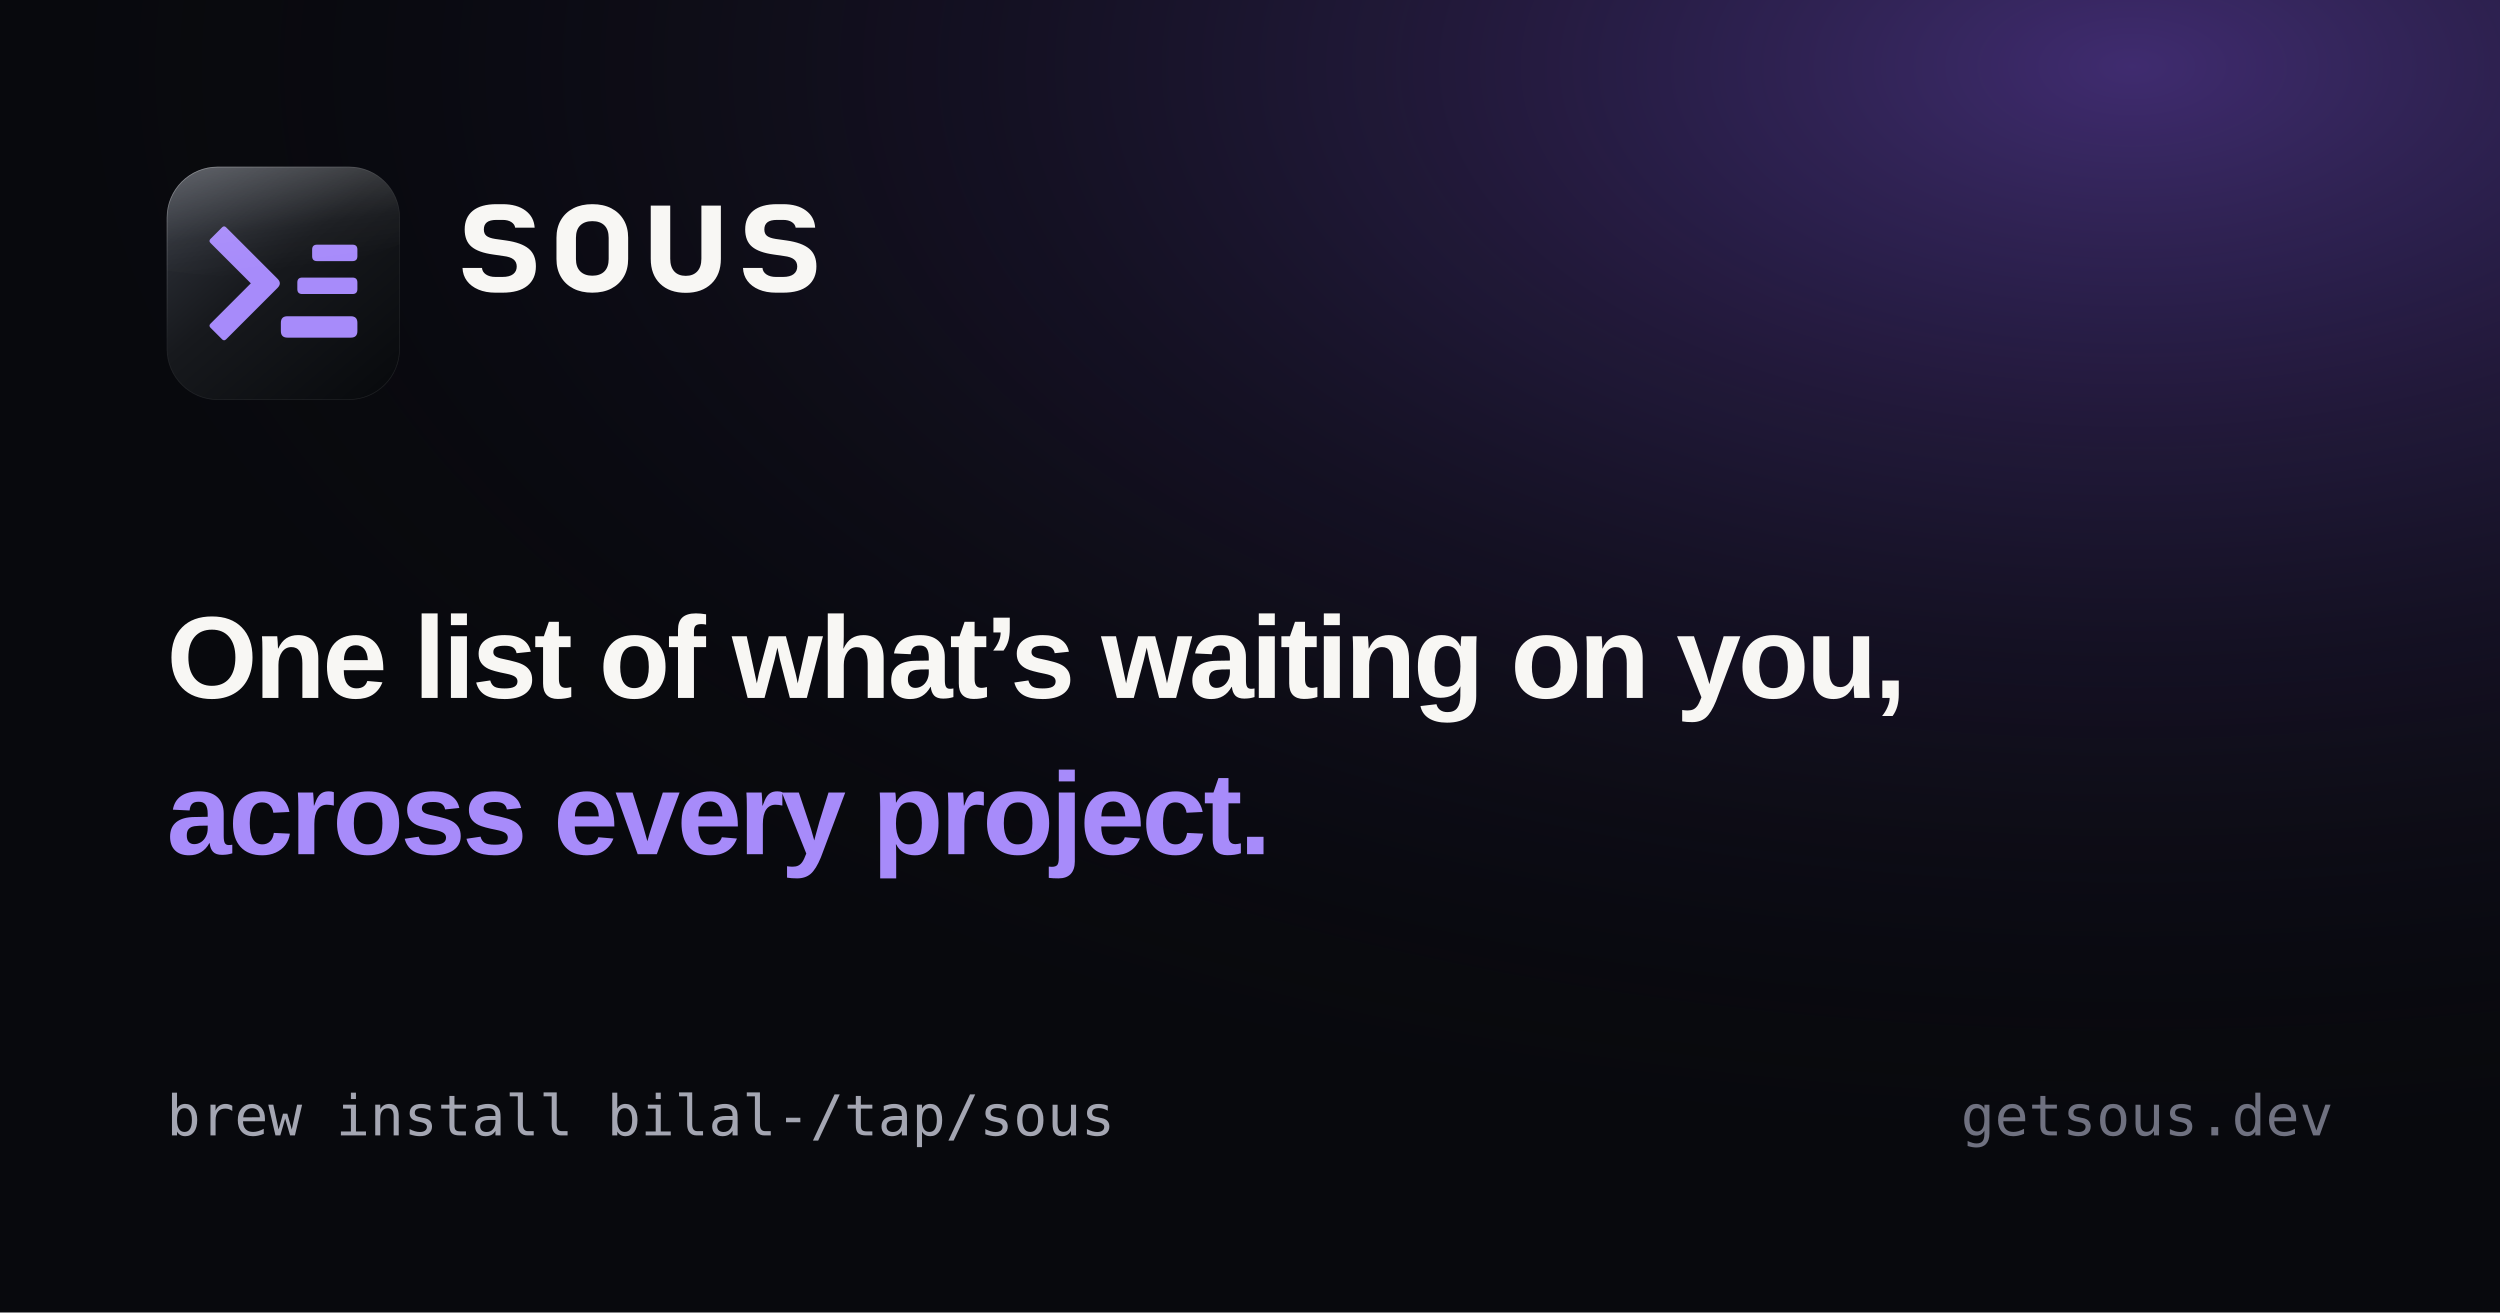
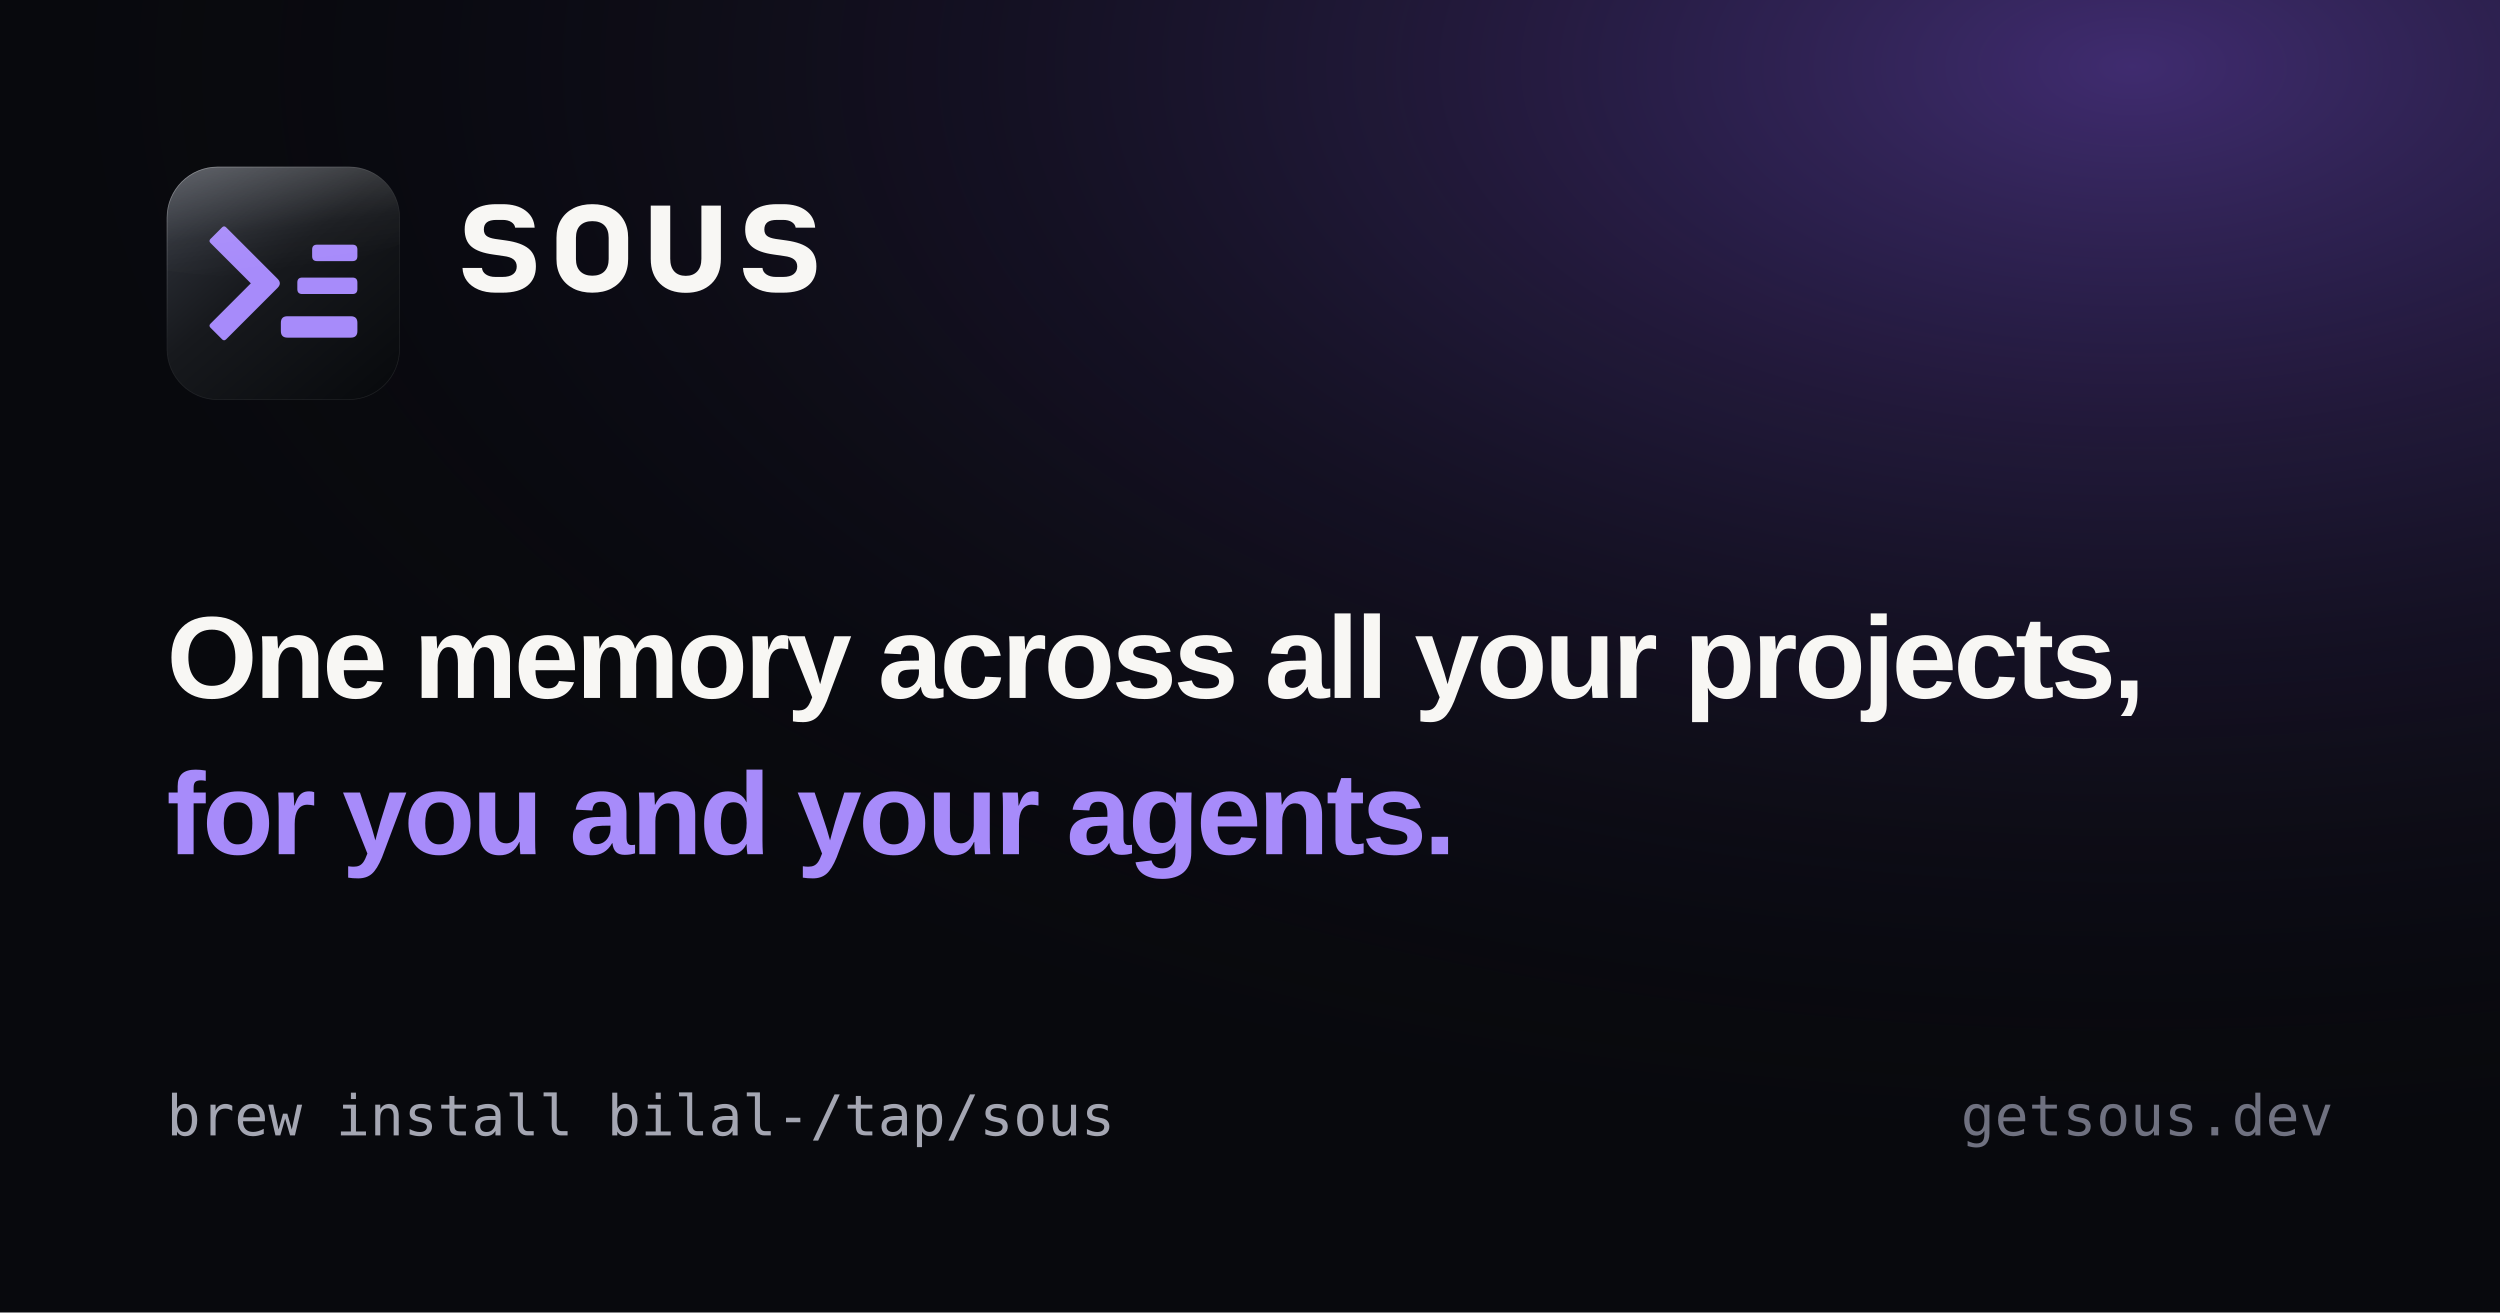
<svg xmlns="http://www.w3.org/2000/svg" viewBox="0 0 1200 630">
  <defs>
    <radialGradient id="glow" cx="0.85" cy="0.05" r="0.85">
      <stop offset="0" stop-color="#8B5CF6" stop-opacity=".42" />
      <stop offset="1" stop-color="#08090D" stop-opacity="0" />
    </radialGradient>
  </defs>
  <rect width="1200" height="630" fill="#08090D" />
  <rect width="1200" height="630" fill="url(#glow)" />
  <svg x="80" y="80" width="112" height="112" viewBox="0 0 1024 1024">
    <defs>
      <linearGradient id="plate" x1="0" y1="0" x2="0.85" y2="1">
        <stop stop-color="#353942" />
        <stop offset="0.48" stop-color="#17191D" />
        <stop offset="1" stop-color="#090B0E" />
      </linearGradient>
      <linearGradient id="glass" x1="0" y1="0" x2="0.3" y2="1">
        <stop stop-color="#FFFFFF" stop-opacity="0.22" />
        <stop offset="0.65" stop-color="#FFFFFF" stop-opacity="0.035" />
        <stop offset="1" stop-color="#FFFFFF" stop-opacity="0" />
      </linearGradient>
      <linearGradient id="rim" x1="0" y1="0" x2="0.7" y2="1">
        <stop stop-color="#FFFFFF" stop-opacity="0.35" />
        <stop offset="0.5" stop-color="#FFFFFF" stop-opacity="0.04" />
        <stop offset="1" stop-color="#FFFFFF" stop-opacity="0.09" />
      </linearGradient>
    </defs>
    <rect width="1024" height="1024" rx="224" fill="url(#plate)" />
    <g transform="translate(187 259.2222) scale(1.805556)">
      <path d="M31 4Q36 -1 41 4L166 129Q177 140 166 151L41 276Q36 281 31 276L3 248Q-2 243 3 238L101 140L3 42Q-2 37 3 32Z" fill="#A78BFA" />
      <path d="M190 220H344Q360 220 360 236V256Q360 272 344 272H190Q174 272 174 256V236Q174 220 190 220Z" fill="#A78BFA" />
      <path d="M226 126H348Q360 126 360 138V154Q360 166 348 166H226Q214 166 214 154V138Q214 126 226 126Z" fill="#A78BFA" />
      <path d="M262 46H348Q360 46 360 58V74Q360 86 348 86H262Q250 86 250 74V58Q250 46 262 46Z" fill="#A78BFA" />
    </g>
    <clipPath id="tileClip">
      <rect width="1024" height="1024" rx="224" />
    </clipPath>
    <g clip-path="url(#tileClip)">
      <path d="M0 0H1024V340Q530 540 0 455Z" fill="url(#glass)" />
      <rect x="2" y="2" width="1020" height="1020" rx="222" fill="none" stroke="url(#rim)" stroke-width="3" />
    </g>
  </svg>
  <g transform="translate(222 98) scale(0.34)">
    <g transform="translate(-14.74 122.98)">
      <path d="M71.060 1.980L61.380 1.980Q47.520 1.980 37.180-2.420Q26.840-6.820 21.010-14.630Q15.180-22.440 14.740-33L42.240-33Q42.680-27.280 47.850-23.760Q53.020-20.240 61.380-20.240L71.060-20.240Q81.180-20.240 86.240-24.200Q91.300-28.160 91.300-34.980Q91.300-41.360 86.790-44.990Q82.280-48.620 72.820-49.720L57.860-51.920Q37.180-54.780 27.500-62.920Q17.820-71.060 17.820-87.340Q17.820-104.280 29.260-113.630Q40.700-122.980 62.920-122.980L71.280-122.980Q91.520-122.980 103.620-113.960Q115.720-104.940 116.600-89.760L89.100-89.760Q88.440-94.600 83.710-97.680Q78.980-100.760 71.280-100.760L62.920-100.760Q53.460-100.760 49.170-97.350Q44.880-93.940 44.880-87.340Q44.880-81.180 48.620-78.210Q52.360-75.240 60.720-73.920L76.340-71.720Q97.900-68.640 108.130-60.170Q118.360-51.700 118.360-35.200Q118.360-17.600 106.370-7.810Q94.380 1.980 71.060 1.980M198 1.980Q182.600 1.980 171.270-3.850Q159.940-9.680 153.670-20.350Q147.400-31.020 147.400-45.540L147.400-75.460Q147.400-89.980 153.670-100.650Q159.940-111.320 171.270-117.150Q182.600-122.980 198-122.980Q213.620-122.980 224.840-117.150Q236.060-111.320 242.330-100.650Q248.600-89.980 248.600-75.680L248.600-45.540Q248.600-31.020 242.330-20.350Q236.060-9.680 224.840-3.850Q213.620 1.980 198 1.980M198-22Q209-22 215.050-28.050Q221.100-34.100 221.100-45.540L221.100-75.460Q221.100-87.120 215.050-93.060Q209-99 198-99Q187.220-99 181.060-93.060Q174.900-87.120 174.900-75.460L174.900-45.540Q174.900-34.100 181.060-28.050Q187.220-22 198-22M330 2.200Q306.900 2.200 293.700-10.670Q280.500-23.540 280.500-45.760L280.500-121L308-121L308-45.980Q308-34.320 313.720-28.050Q319.440-21.780 330-21.780Q340.340-21.780 346.170-28.050Q352-34.320 352-45.980L352-121L379.500-121L379.500-45.760Q379.500-23.540 366.080-10.670Q352.660 2.200 330 2.200M467.060 1.980L457.380 1.980Q443.520 1.980 433.180-2.420Q422.840-6.820 417.010-14.630Q411.180-22.440 410.740-33L438.240-33Q438.680-27.280 443.850-23.760Q449.020-20.240 457.380-20.240L467.060-20.240Q477.180-20.240 482.240-24.200Q487.300-28.160 487.300-34.980Q487.300-41.360 482.790-44.990Q478.280-48.620 468.820-49.720L453.860-51.920Q433.180-54.780 423.500-62.920Q413.820-71.060 413.820-87.340Q413.820-104.280 425.260-113.630Q436.700-122.980 458.920-122.980L467.280-122.980Q487.520-122.980 499.620-113.960Q511.720-104.940 512.600-89.760L485.100-89.760Q484.440-94.600 479.710-97.680Q474.980-100.760 467.280-100.760L458.920-100.760Q449.460-100.760 445.170-97.350Q440.880-93.940 440.880-87.340Q440.880-81.180 444.620-78.210Q448.360-75.240 456.720-73.920L472.340-71.720Q493.900-68.640 504.130-60.170Q514.360-51.700 514.360-35.200Q514.360-17.600 502.370-7.810Q490.380 1.980 467.060 1.980" fill="#F8F7F4" />
    </g>
  </g>
-   <text x="80" y="335" font-family="Manrope, Helvetica Neue, Arial, sans-serif" font-size="56" font-weight="700" fill="#F8F7F4" letter-spacing="-1.5">One list of what’s waiting on you,</text>
-   <text x="80" y="410" font-family="Manrope, Helvetica Neue, Arial, sans-serif" font-size="56" font-weight="700" fill="#A78BFA" letter-spacing="-1.5">across every project.</text>
+   <text x="80" y="335" font-family="Manrope, Helvetica Neue, Arial, sans-serif" font-size="56" font-weight="700" fill="#F8F7F4" letter-spacing="-1.5">One memory across all your projects,</text>
+   <text x="80" y="410" font-family="Manrope, Helvetica Neue, Arial, sans-serif" font-size="56" font-weight="700" fill="#A78BFA" letter-spacing="-1.5">for you and your agents.</text>
  <text x="80" y="545" font-family="JetBrains Mono, Menlo, monospace" font-size="27" fill="#A4A6B2">brew install bilal-/tap/sous</text>
  <text x="1120" y="545" text-anchor="end" font-family="JetBrains Mono, Menlo, monospace" font-size="27" fill="#6F7180">getsous.dev</text>
</svg>
